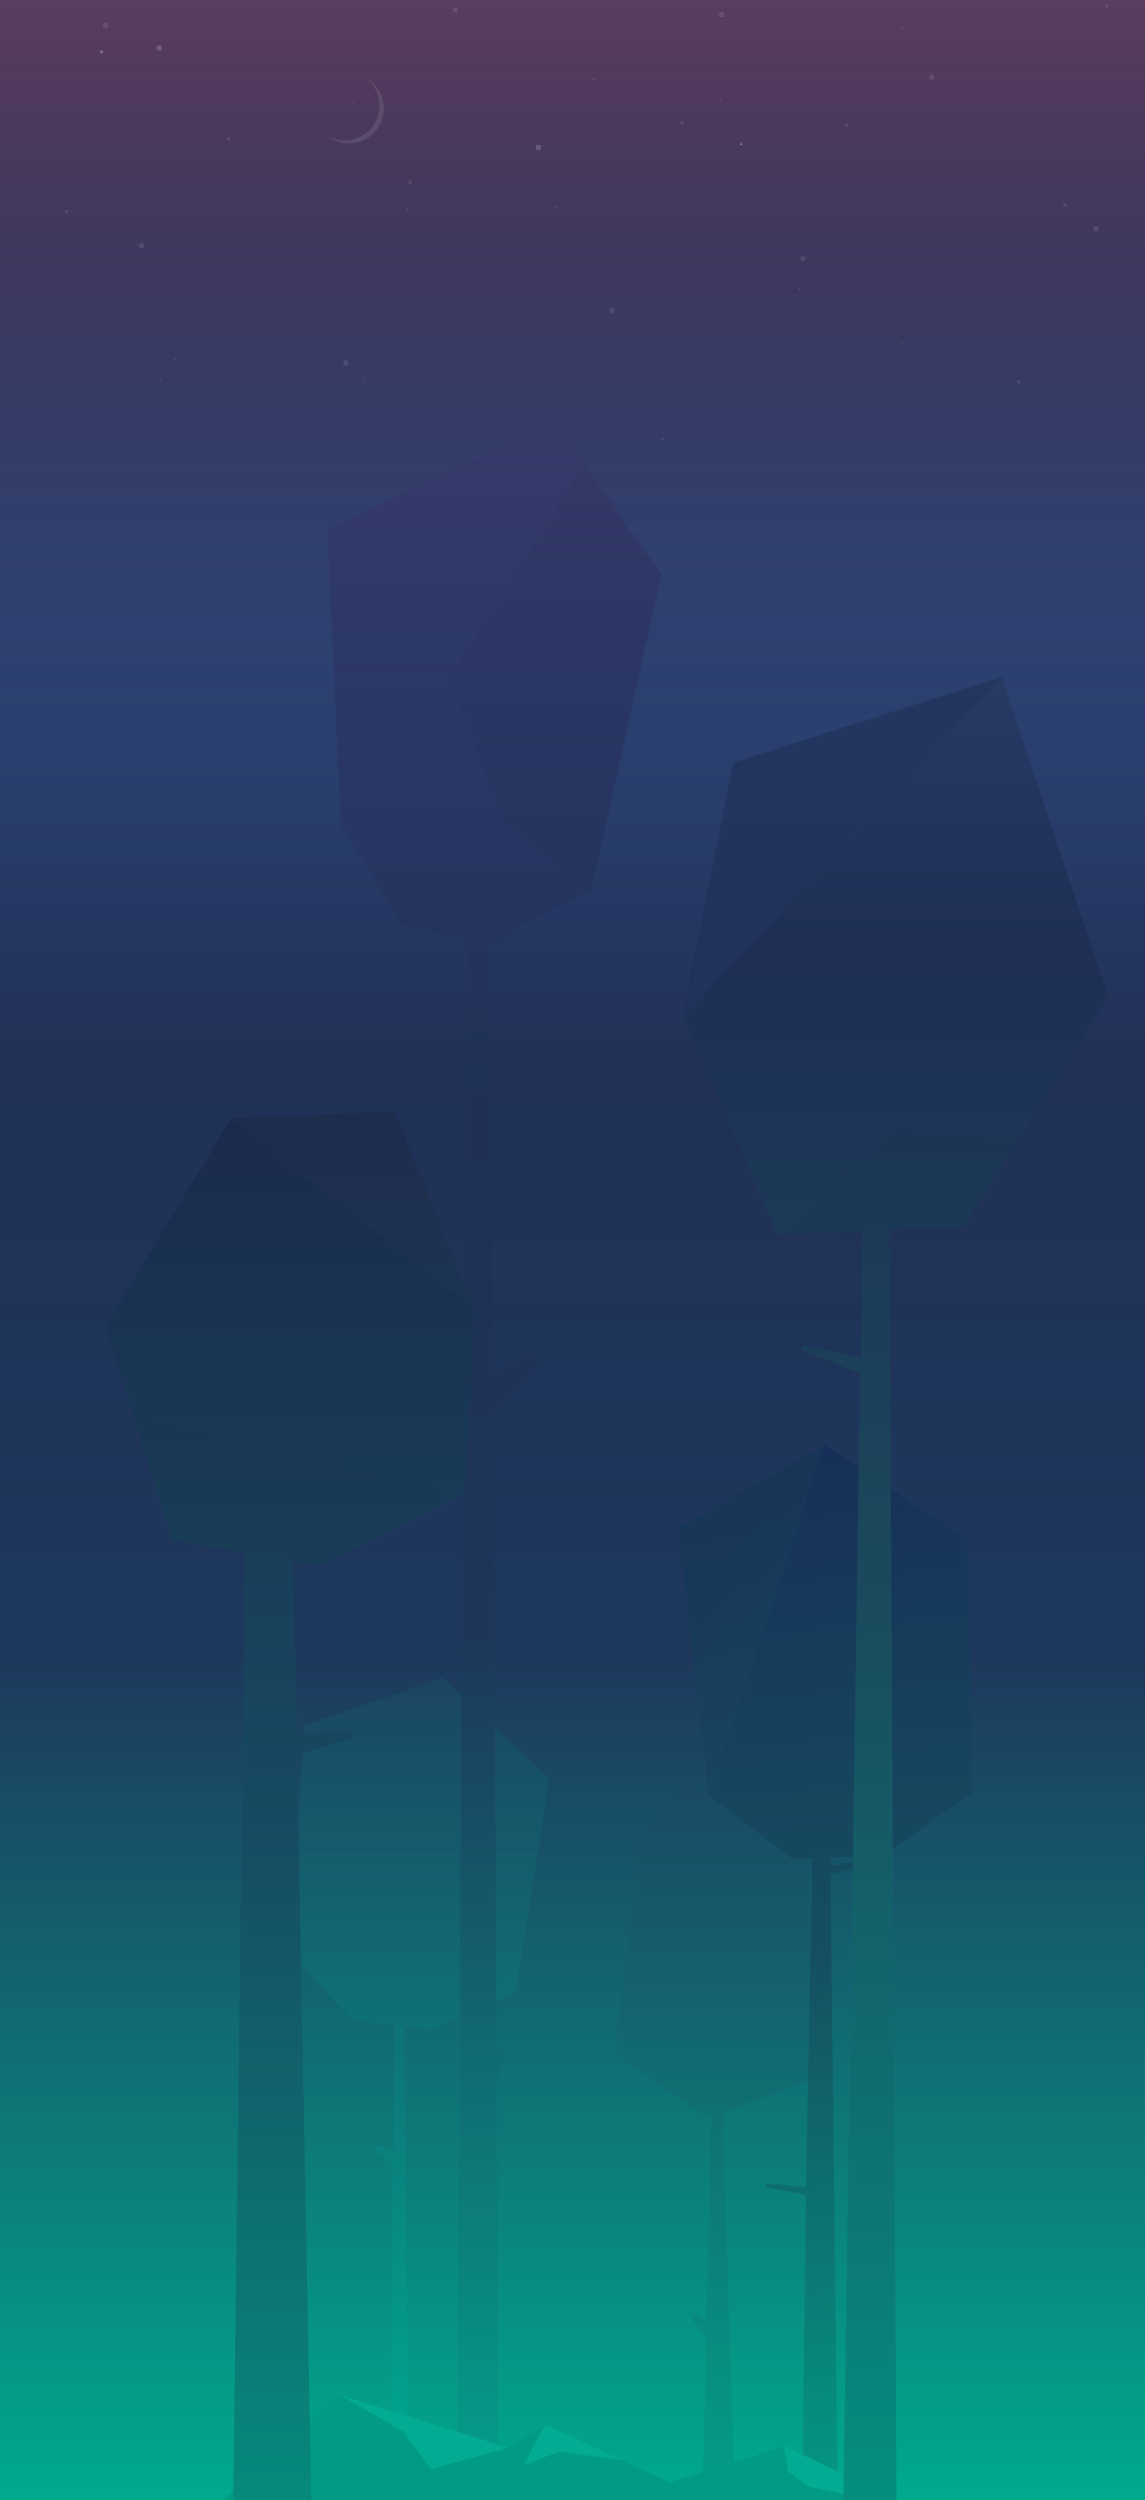
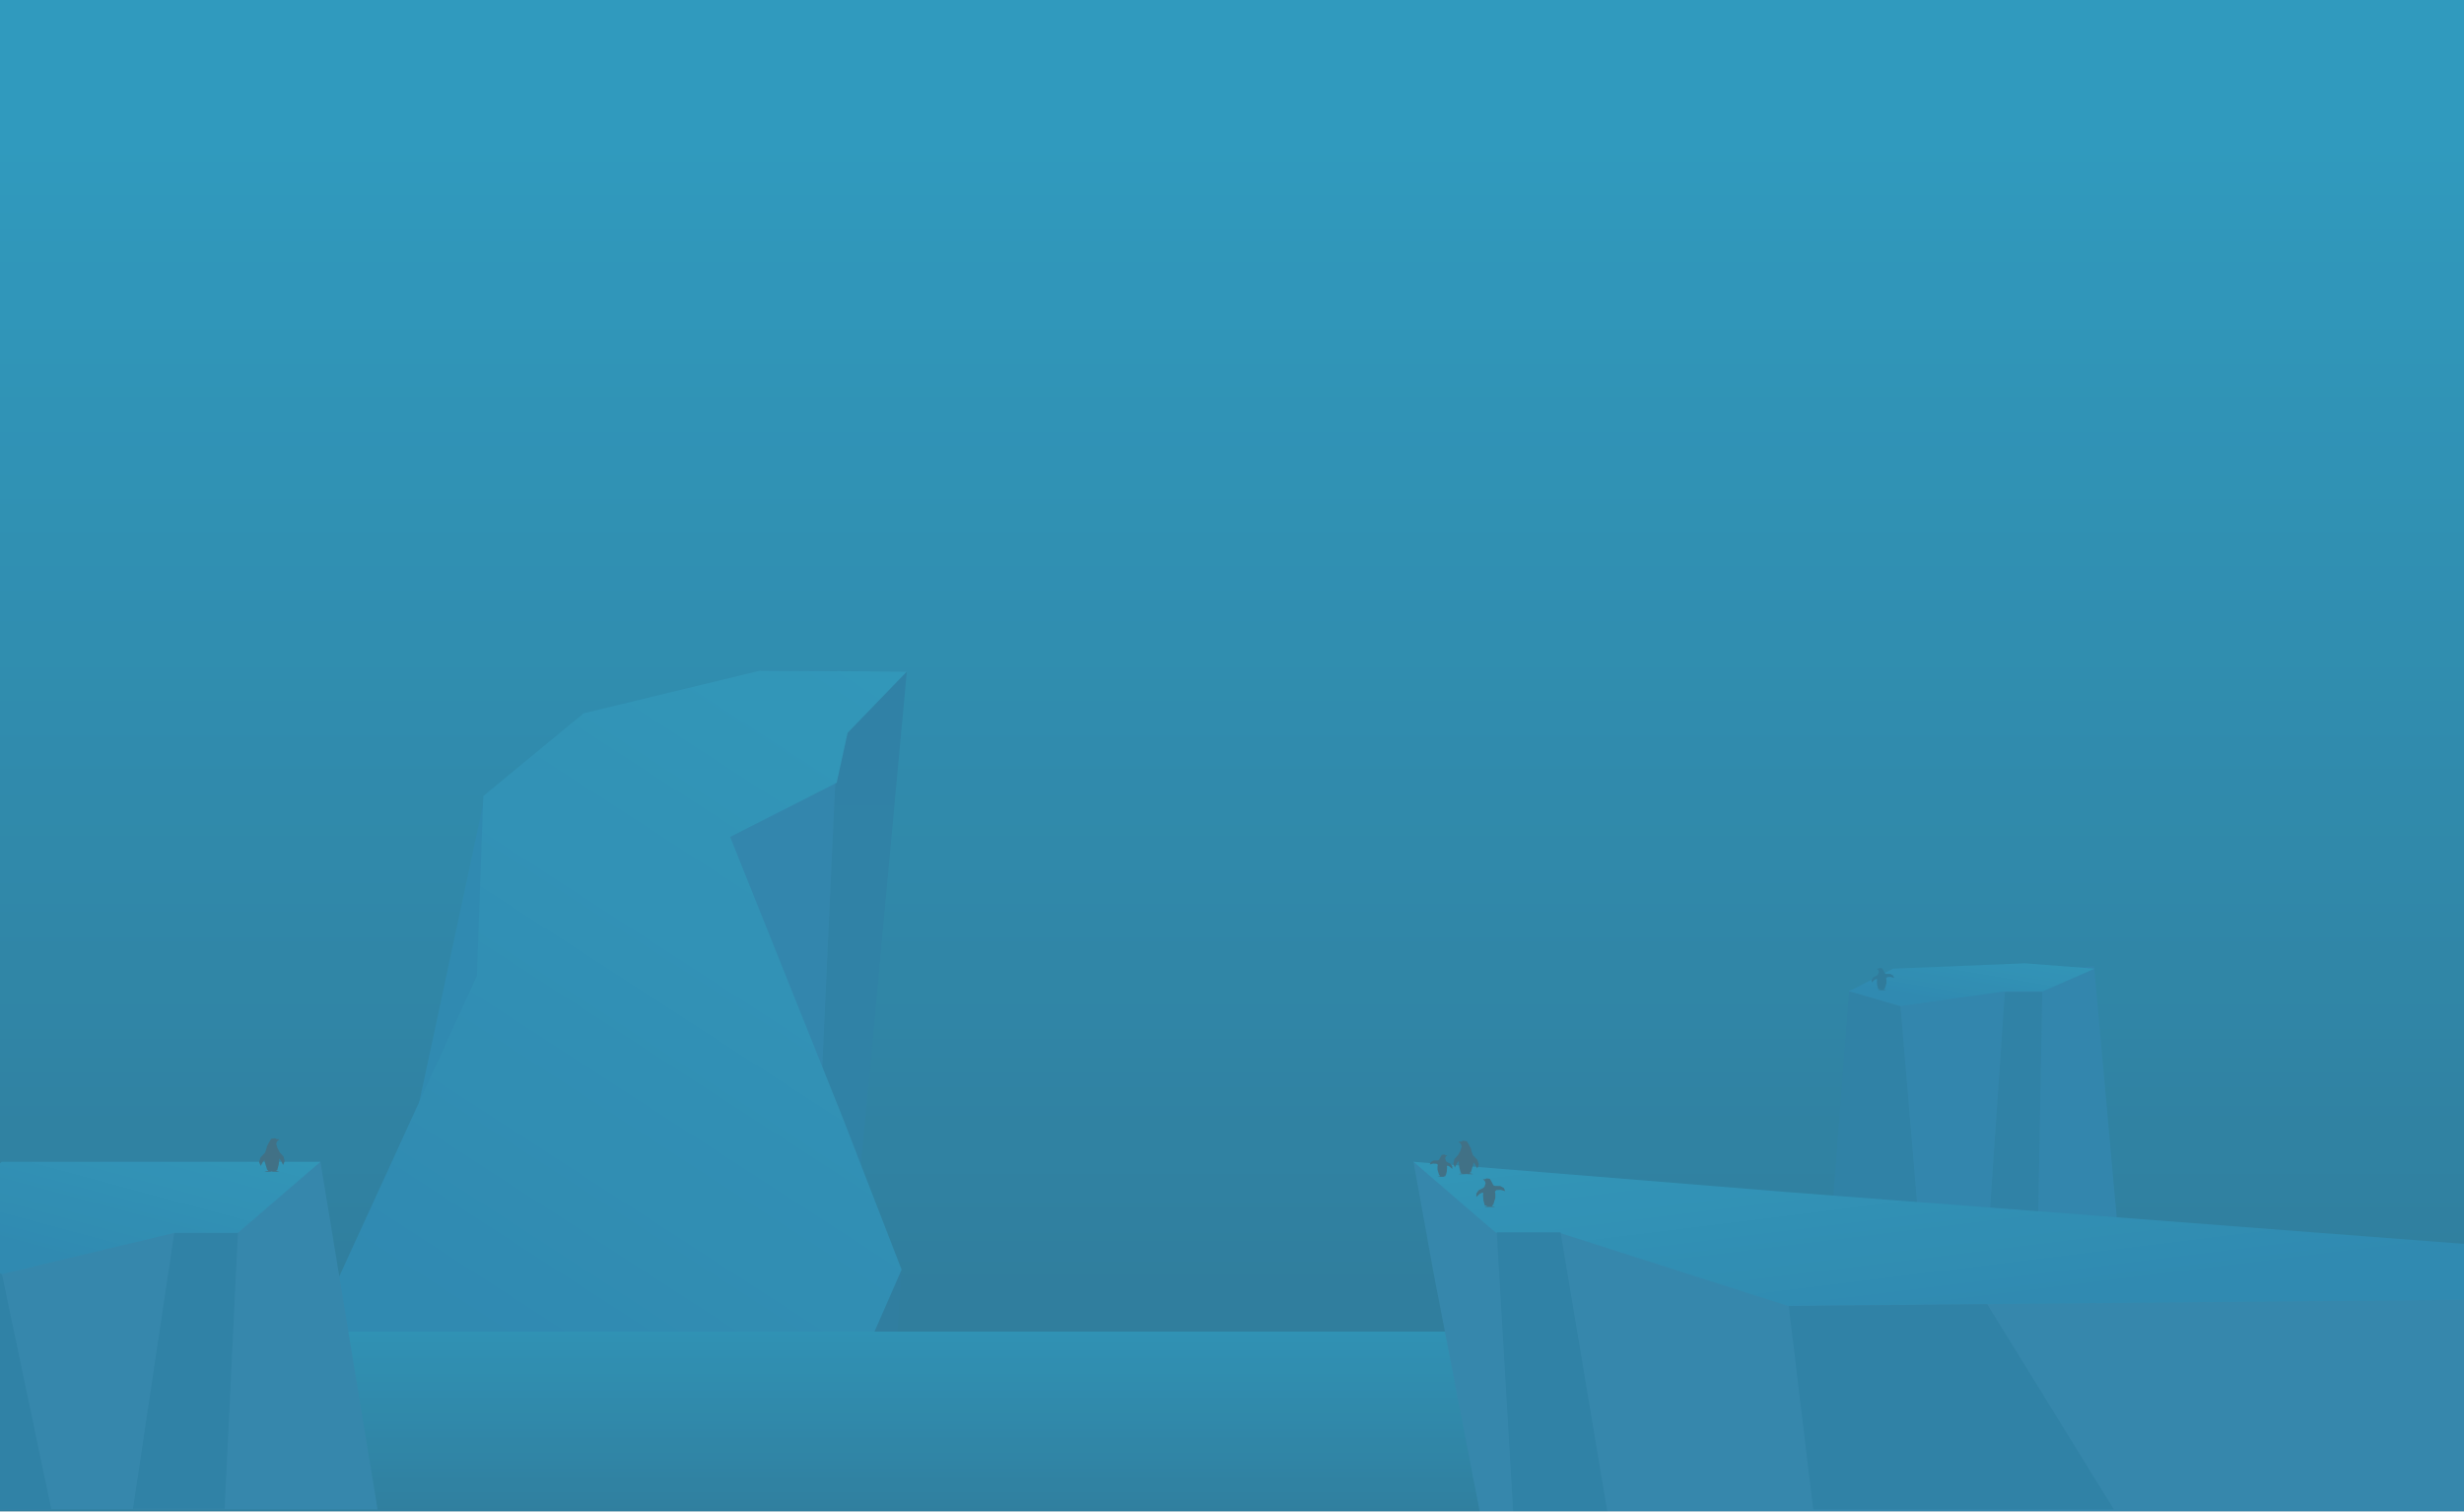
- <svg xmlns="http://www.w3.org/2000/svg" width="1956px" height="4272px" viewBox="0 0 1956 4272" version="1.1">
+ <svg xmlns="http://www.w3.org/2000/svg" xmlns:xlink="http://www.w3.org/1999/xlink" width="1200" height="736">
  <defs>
-     <linearGradient x1="50%" y1="12.864%" x2="50%" y2="100%" id="linearGradient-1">
-       <stop stop-color="#1E375C" offset="0%" />
-       <stop stop-color="#26234B" offset="100%" />
+     <path id="a" d="M0 0h1200v736H0z" />
+     <linearGradient x1="54.6%" y1="92.417%" x2="54.6%" y2="7.065%" id="c">
+       <stop stop-color="#005F86" offset="0%" />
+       <stop stop-color="#0085B2" offset="100%" />
    </linearGradient>
-     <linearGradient x1="50%" y1="0%" x2="50%" y2="100%" id="linearGradient-2">
-       <stop stop-color="#1E375C" offset="0%" />
-       <stop stop-color="#00AB8E" offset="100%" />
+     <linearGradient x1="0%" y1="-7.408%" x2="77.316%" y2="71.959%" id="d">
+       <stop stop-color="#0380AA" offset="0%" />
+       <stop stop-color="#0071A1" offset="100%" />
    </linearGradient>
-     <linearGradient x1="50%" y1="2.071%" x2="50%" y2="100%" id="linearGradient-3">
-       <stop stop-color="#4A90E2" stop-opacity="0" offset="0%" />
-       <stop stop-color="#4A90E2" stop-opacity="0.748" offset="36.105%" />
-       <stop stop-color="#4A90E2" stop-opacity="0.898" offset="51.873%" />
-       <stop stop-color="#4A90E2" stop-opacity="0.74" offset="67.367%" />
-       <stop stop-color="#4990E2" stop-opacity="0" offset="100%" />
+     <linearGradient x1="50%" y1="0%" x2="50%" y2="100%" id="e">
+       <stop stop-color="#006593" offset="0%" />
+       <stop stop-color="#006893" offset="100%" />
    </linearGradient>
-     <linearGradient x1="50%" y1="1.323%" x2="50%" y2="100%" id="linearGradient-4">
-       <stop stop-color="#1A4A64" offset="0%" />
-       <stop stop-color="#039E86" offset="100%" />
+     <linearGradient x1="41.524%" y1="76.809%" x2="83.209%" y2="-6.484%" id="f">
+       <stop stop-color="#0070A1" offset="0%" />
+       <stop stop-color="#0381AB" offset="100%" />
    </linearGradient>
-     <linearGradient x1="50%" y1="0.603%" x2="52.617%" y2="99.931%" id="linearGradient-5">
-       <stop stop-color="#172F58" offset="0%" />
-       <stop stop-color="#154F61" offset="48.495%" />
-       <stop stop-color="#039882" offset="100%" />
-     </linearGradient>
-     <linearGradient x1="89.355%" y1="-77.204%" x2="0%" y2="26.139%" id="linearGradient-6">
-       <stop stop-color="#194C68" offset="0%" />
-       <stop stop-color="#193A57" offset="100%" />
-     </linearGradient>
-     <linearGradient x1="50%" y1="1.323%" x2="50%" y2="89.699%" id="linearGradient-7">
-       <stop stop-color="#1A4964" offset="0%" />
-       <stop stop-color="#00A48E" offset="100%" />
-     </linearGradient>
-     <linearGradient x1="50%" y1="0%" x2="50%" y2="97.852%" id="linearGradient-8">
-       <stop stop-color="#323E76" offset="0%" />
-       <stop stop-color="#1F3054" offset="34%" />
-       <stop stop-color="#1D365A" offset="59.539%" />
-       <stop stop-color="#059987" offset="100%" />
-     </linearGradient>
-     <linearGradient x1="50%" y1="2.651%" x2="50%" y2="100%" id="linearGradient-9">
-       <stop stop-color="#223056" stop-opacity="0" offset="0%" />
-       <stop stop-color="#5A3D5F" offset="100%" />
-     </linearGradient>
-     <linearGradient x1="50%" y1="0.893%" x2="50%" y2="100%" id="linearGradient-10">
-       <stop stop-color="#1B2A4C" offset="0%" />
-       <stop stop-color="#174A62" offset="50.994%" />
-       <stop stop-color="#068A7C" offset="100%" />
-     </linearGradient>
-     <linearGradient x1="50%" y1="0%" x2="50%" y2="100%" id="linearGradient-11">
-       <stop stop-color="#273B65" offset="0%" />
-       <stop stop-color="#1E2E54" offset="15.697%" />
-       <stop stop-color="#1A4A5D" offset="50.713%" />
-       <stop stop-color="#0F6E71" offset="78.324%" />
-       <stop stop-color="#058E7E" offset="100%" />
+     <linearGradient x1="54.6%" y1="75.422%" x2="54.6%" y2="-31.028%" id="g">
+       <stop stop-color="#005F86" offset="0%" />
+       <stop stop-color="#0085B2" offset="100%" />
    </linearGradient>
  </defs>
-   <g id="Page-1" stroke="none" stroke-width="1" fill="none" fill-rule="evenodd">
-     <g id="Graphics-Copy">
-       <g id="tree" transform="translate(435, 2118)" fill="#34798B">
-         <polygon id="Combined-Shape" points="193.354 596.358 200.247 1405.085 169.713 1405.085 174.288 831.352 141.984 806.258 143.996 798.397 174.288 809.252 177.334 594.391 106.386 585.68 0 472.088 22.452 81.352 258.519 0 441.508 172.755 384.1 536.371 241.096 602.22 193.354 596.358" />
-       </g>
-       <rect id="Rectangle-35-Copy" fill="url(#linearGradient-1)" transform="translate(967, 1576.183) rotate(-180) translate(-967, -1576.183) " x="-23" y="-0.722" width="1980" height="3153.81" />
-       <rect id="Rectangle-35" fill="url(#linearGradient-2)" x="-23" y="2814.331" width="1980" height="1472.158" />
-       <rect id="Rectangle-80" fill-opacity="0.3" fill="url(#linearGradient-3)" x="-23" y="-50" width="1980" height="1872.575" />
-       <polygon id="Combined-Shape" fill="url(#linearGradient-4)" points="1215.459 3610.756 1207.246 3967.163 1184.628 3952.384 1181.878 3961.811 1207.246 3998.098 1200.073 4263.255 1256 4263.255 1234.277 3610.511 1415.695 3542.938 1372.25 3131.203 1172.094 3051 1078.906 3157.27 1084.805 3221.441 1050 3508.637 1195.459 3610.756" />
-       <path d="M1388.216,3175.773 L1355.194,3177.504 L1211.503,3067.636 L1158.31,2610.906 L1410.008,2468.864 L1652.605,2631.654 L1660.64,3064.093 L1511.504,3169.312 L1419.203,3174.149 L1419.216,3188.587 L1481.847,3177.334 L1482.513,3186.604 L1419.073,3202.714 L1431.492,4264 L1370.731,4264 L1377.225,3750.877 L1307.483,3737.586 L1310.599,3731.113 L1377.225,3737.586 L1388.216,3175.773 Z" id="Combined-Shape" fill="url(#linearGradient-5)" />
-       <polygon id="Path-33" fill="url(#linearGradient-6)" opacity="0.5" transform="translate(1231.995, 2733.25) rotate(114) translate(-1231.995, -2733.25) " points="918.121 2678.855 1545.868 2616.102 1149.935 2850.399" />
-       <polygon id="Combined-Shape" fill="url(#linearGradient-7)" opacity="0.8" points="697.691 4272.085 667.157 4272.085 671.732 3698.352 639.428 3673.258 641.44 3665.397 671.732 3676.252 674.778 3461.391 603.83 3452.68 497.444 3339.088 519.896 2948.352 755.963 2867 938.952 3039.755 881.544 3403.371 738.54 3469.22 690.798 3463.358" />
-       <path d="M796.86,1602.803 L780,4272 L853.195,4272 L848.93,3550.43 L865.433,3514.561 L860.438,3495.192 L848.93,3502.14 L842.227,2416.106 L919.664,2334.93 L914.842,2309.502 L842.227,2344.616 L834.51,1610.121 L838.324,1610.862 L1011.31,1518.467 L1130.337,981.566 L946.777,718.818 L559.276,903.876 L582.142,1409.175 L686.925,1581.433 L796.86,1602.803 Z" id="Combined-Shape" fill="url(#linearGradient-8)" />
-       <polygon id="Path-68" fill="#019B83" points="367 4286.18 580.575 4091 864.239 4183.83 931.952 4143.4 1144.173 4242.071 1339.523 4180.249 1566.626 4286.536" />
-       <polygon id="Path-69" fill="#03AB92" points="580 4092 689.644 4155.507 736.283 4219.014 869.024 4182.929" />
-       <rect id="Rectangle-35-Copy-2" fill="url(#linearGradient-9)" transform="translate(967, 718.1391) rotate(-180) translate(-967, -718.1391) " x="-23" y="-0.722" width="1980" height="1437.722" />
-       <polygon id="Path-69-Copy" fill="#03AB92" points="931.904 4143.081 894.131 4212.781 954.91 4189.532 1061.284 4203.485" />
-       <path d="M418.819,2653.281 L398.531,4272 L532,4272 L507.408,2999.535 L601.648,2969.124 L601.648,2954.509 L507.408,2963.195 L501.094,2667.681 L544.723,2675.316 L794.272,2550.3 L812.888,2237.794 L673.758,1900 L394.825,1911.016 L180,2265.429 L293.66,2631.377 L418.819,2653.281 Z" id="Combined-Shape" fill="url(#linearGradient-10)" />
-       <polygon id="Path-31" fill="#FFFFFF" opacity="0.013" points="396 1911.746 814.566 2238.504 672.262 1901" />
-       <polygon id="Path-69-Copy-2" fill="#03AB92" points="1339.552 4179.693 1346.686 4223.419 1382.09 4249.271 1566.081 4286.649" />
-       <polygon id="Path-34" fill="#000000" opacity="0.03" points="861.637 1409.07 1010.898 1518.711 1130.004 983.797 997.977 792 768 1159.287" />
-       <path d="M1519.846,2101.967 L1532,4272 L1441.099,4272 L1469.691,2346.339 C1469.691,2346.339 1398.849,2318.559 1371.311,2308 C1366.056,2305.985 1371.311,2298.616 1371.311,2298.616 L1471.01,2320.628 L1473.629,2103.737 L1327.68,2109.328 L1168.219,1733.848 L1252.402,1303.637 L1711.637,1155.855 L1893.594,1703.13 L1647.375,2097.082 L1519.846,2101.967 Z" id="Combined-Shape" fill="url(#linearGradient-11)" />
-       <polygon id="Path-32" fill="#000000" opacity="0.02" points="1330.709 2108.934 1526.646 1930.135 1742.027 1946.932 1647.877 2097.57" />
-       <polygon id="Path-51" fill="#22355E" opacity="0.7" points="1169.578 1735.605 1713.246 1156.801 1253.574 1303.363" />
-       <path d="M626.199,134 C643.926,144.319 655.841,163.525 655.841,185.514 C655.841,218.41 629.173,245.077 596.277,245.077 C582.168,245.077 569.205,240.172 559,231.973 C567.793,237.092 578.015,240.023 588.922,240.023 C621.818,240.023 648.486,213.356 648.486,180.46 C648.486,161.673 639.788,144.917 626.199,134 Z" id="Moon" fill="#FFFFFF" opacity="0.1" />
-       <rect id="Rectangle-111-Copy-30" fill-opacity="0.1" fill="#FFFFFF" x="1131" y="749" width="3" height="3" />
-       <g id="Stars" transform="translate(111, 8)" fill="#FFFFFF">
-         <rect id="Rectangle-111" fill-opacity="0.11" x="1758" y="379" width="8" height="8" />
-         <rect id="Rectangle-111-Copy-8" fill-opacity="0.1" x="1477" y="120" width="8" height="8" />
-         <rect id="Rectangle-111-Copy-7" fill-opacity="0.19" x="157" y="70" width="8" height="8" />
-         <rect id="Rectangle-111-Copy-3" fill-opacity="0.18" x="805" y="240" width="8" height="8" />
-         <rect id="Rectangle-111-Copy-18" fill-opacity="0.1" x="476" y="608" width="8" height="8" />
-         <rect id="Rectangle-111-Copy-9" fill-opacity="0.1" x="931" y="519" width="8" height="8" />
-         <rect id="Rectangle-111-Copy-12" fill-opacity="0.1" x="663" y="5" width="8" height="8" />
-         <rect id="Rectangle-111-Copy-14" fill-opacity="0.1" x="1118" y="13" width="8" height="8" />
-         <rect id="Rectangle-111-Copy-13" fill-opacity="0.1" x="65" y="31" width="8" height="8" />
-         <rect id="Rectangle-111-Copy-11" fill-opacity="0.1" x="1257" y="430" width="8" height="8" />
-         <rect id="Rectangle-111-Copy-10" fill-opacity="0.1" x="127" y="408" width="8" height="8" />
-         <rect id="Rectangle-111-Copy" fill-opacity="0.1" x="587" y="301" width="5" height="5" />
-         <rect id="Rectangle-111-Copy-23" fill-opacity="0.1" x="1052" y="199" width="5" height="5" />
-         <rect id="Rectangle-111-Copy-15" fill-opacity="0.1" x="1333" y="204" width="5" height="5" />
-         <rect id="Rectangle-111-Copy-16" fill-opacity="0.1" x="1706" y="340" width="5" height="5" />
-         <rect id="Rectangle-111-Copy-17" fill-opacity="0.1" x="1627" y="642" width="5" height="5" />
-         <rect id="Rectangle-111-Copy-4" fill-opacity="0.1" x="277" y="227" width="5" height="5" />
-         <rect id="Rectangle-111-Copy-26" fill-opacity="0.1" x="1778" y="0" width="5" height="5" />
-         <rect id="Rectangle-111-Copy-25" fill-opacity="0.24" x="60" y="78" width="5" height="5" />
-         <rect id="Rectangle-111-Copy-19" fill-opacity="0.1" x="0" y="351" width="5" height="5" />
-         <rect id="Rectangle-111-Copy-2" fill-opacity="0.1" x="584" y="348" width="3" height="3" />
-         <rect id="Rectangle-111-Copy-20" fill-opacity="0.1" x="162" y="639" width="3" height="3" />
-         <rect id="Rectangle-111-Copy-21" fill-opacity="0.1" x="187" y="605" width="3" height="3" />
-         <rect id="Rectangle-111-Copy-22" fill-opacity="0.1" x="1119" y="160" width="3" height="3" />
-         <rect id="Rectangle-111-Copy-24" fill-opacity="0.37" x="1154" y="237" width="3" height="3" />
-         <rect id="Rectangle-111-Copy-5" fill-opacity="0.1" x="836" y="345" width="3" height="3" />
-         <rect id="Rectangle-111-Copy-28" fill-opacity="0.1" x="493" y="165" width="3" height="3" />
-         <rect id="Rectangle-111-Copy-29" fill-opacity="0.1" x="511" y="641" width="3" height="3" />
-         <rect id="Rectangle-111-Copy-32" fill-opacity="0.1" x="1429" y="578" width="3" height="3" />
-         <rect id="Rectangle-111-Copy-31" fill-opacity="0.1" x="1254" y="484" width="3" height="3" />
-         <rect id="Rectangle-111-Copy-27" fill-opacity="0.1" x="1429" y="39" width="3" height="3" />
-         <rect id="Rectangle-111-Copy-6" fill-opacity="0.1" x="902" y="126" width="3" height="3" />
-       </g>
-       <polygon id="Path-30" fill="#000000" opacity="0.02" points="543.835 2675.53 793.575 2550.619 227 2417 293.953 2631.865" />
+   <g fill="none" fill-rule="evenodd" opacity=".8">
+     <mask id="b" fill="#fff">
+       <use xlink:href="#a" />
+     </mask>
+     <use fill="#D8D8D8" xlink:href="#a" />
+     <g mask="url(#b)">
+       <path fill="url(#c)" d="M64 0h1200v736H64z" transform="translate(-64)" />
+       <path fill="#046C9C" d="M1019.865 470.515l-119.27 11.824.973 176.03h135.185z" />
+       <path fill="url(#d)" transform="matrix(-1 0 0 1 1033.636 468.751)" d="M13.6 2.996l25.187 11.051h18.735l50.564 7.12 25.13-7.12-21.502-11.05-64.22-2.62z" />
+       <path fill="#006693" d="M994.577 483.1l-3.168 175.27h-26.976l12.005-175.27zm-69.04 6.959l14.201 168.31h-52.916l13.79-175.602z" />
+       <path fill="#00628C" d="M439.098 618.3L427.38 797.114l-174.223.97 60.622-153.13z" />
+       <path fill="url(#e)" d="M343.352.422L309.73 361.89l-114.11 34.5L272.14 0z" transform="translate(98.292 326.58)" />
+       <path fill="#046C9C" d="M407.004 376.977l-10.276 224.848h-43.723L355.2 377.4z" />
+       <path fill="#0071A1" d="M331.609 387.638L300.517 784.03l-149.244-.296 84.837-395.946z" />
+       <path fill="url(#f)" d="M343.352.463L271.932 0l-86.06 20.827-48.797 40.264-3.105 87.67L0 441.06l274.593 1.851 66.212-151.19-28.949-74.662-54.563-136.067 51.902-26.38 5.323-24.336z" transform="translate(98.292 326.58)" />
+       <path fill="url(#g)" d="M53 648.471h1235.607v136.601H53z" transform="translate(-64)" />
+       <path fill="#086D9B" d="M688.384 565.765l148.618 29.536 7.212 28.574h369.527v119.267H722.006l-23.748-122.735z" />
+       <path fill="url(#d)" d="M752.384 565.765l40.244 34.66h31.075l110.966 35.52 331.838-2.985 33.565-24.446-365.403-27.98z" transform="translate(-64)" />
+       <path fill="#006693" d="M728.953 600.161l8.151 138.64 45.848-1.53-22.924-137.11z" />
+       <path fill="#086D9B" d="M156.06 565.765l-197.452 34.591 2.5 134.743H183.89z" />
+       <path fill="url(#d)" transform="matrix(-1 0 0 1 177.747 565.765)" d="M21.687 0l40.245 34.66h31.074l83.865 20.09 42.293-20.09L176.87 0z" />
+       <path fill="#006693" d="M115.836 600.418l-6.438 134.364h-44.62l20.09-134.364zM.97 620.598l24.028 114.5H-62.66l21.323-134.535zm870.186 15.43l11.89 99.07h146.44l-61.675-99.934z" />
+       <path d="M712.117 571.32l-1.273.33-.436.17h3.056v-.11l.387.11.632-.242v.243h3.057l-.437-.17-1.31-.34v-.237l.517-.199 1.23-4.018v-.768l.66.597 1.258 2.314.738-1.914-.664-2.232-2.231-2.322-.617-1.847-.018.043-.356-1.436-.984-1.89-.983-1.655-1.968-.237-.738.473h-.983l-.246.236.738.473.491.71.246.945-.634 2.033-1.141 2.126-1.756 1.912-.558 2.28.759 1.853 1.027-2.2.839-1.011.235 2.935.737 2.837.726.209zm-9.062 1.436v.01l.858.222.286.11h-4.039l.286-.11.858-.223v-.31l-.412-.158-.805-2.631v-1.702l.167-.675-.542-.599-1.738-.087-1.653.489.545-1.228 1.34-.726 2.108-.042.551-.275.027-.107.644-1.239.644-1.083 1.288-.155.483.31h.644l.161.155-.483.31-.322.463-.16.62.422 1.354.646.538 1.535.73.898 1.248-.006 1.31-1.164-1.084-.98-.528-.522.09.136.83-.16 2.012-.484 1.857-1.057.304z" fill="#15516B" />
+       <path d="M915.753 481.916v.009l-.858.222-.286.111h4.039l-.286-.11-.857-.223v-.31l.411-.159.805-2.63v-1.703l-.167-.675.543-.598 1.737-.088 1.653.49-.545-1.228-1.34-.726-2.108-.042-.551-.276-.027-.107-.644-1.238-.644-1.083-1.288-.155-.483.31h-.644l-.161.154.483.31.322.464.16.619-.422 1.355-.646.538-1.535.73-.898 1.247.007 1.31 1.163-1.083.981-.529.521.09-.136.83.16 2.012.484 1.857 1.057.305z" fill="#005E86" />
+       <path d="M724.43 587.34v.012l-1.099.285-.366.142h5.177l-.367-.142-1.1-.285v-.398l.528-.202 1.032-3.372v-2.182l-.214-.865.695-.767 2.226-.112 2.119.627-.698-1.573-1.718-.931-2.701-.053-.707-.353-.034-.138-.825-1.587-.826-1.388-1.65-.198-.62.396h-.825l-.206.199.619.396.412.595.207.794-.542 1.736-.828.689-1.967.936-1.15 1.598.007 1.68 1.491-1.39 1.258-.677.667.117-.174 1.063.206 2.578.62 2.38 1.354.39zm-590.135-17.23l1.273.33.436.17h-3.056v-.111l-.387.111-.632-.243v.243h-3.057l.437-.17 1.31-.34v-.236l-.517-.2-1.23-4.018v-.768l-.66.598-1.258 2.314-.738-1.914.664-2.233 2.231-2.321.617-1.848.018.044.356-1.436.984-1.891.983-1.655 1.968-.236.738.473h.983l.246.236-.738.473-.491.709-.246.945.634 2.033 1.141 2.127 1.756 1.912.558 2.28-.759 1.852-1.027-2.2-.839-1.01-.235 2.935-.738 2.836-.725.21z" fill="#15516B" />
    </g>
  </g>
</svg>
